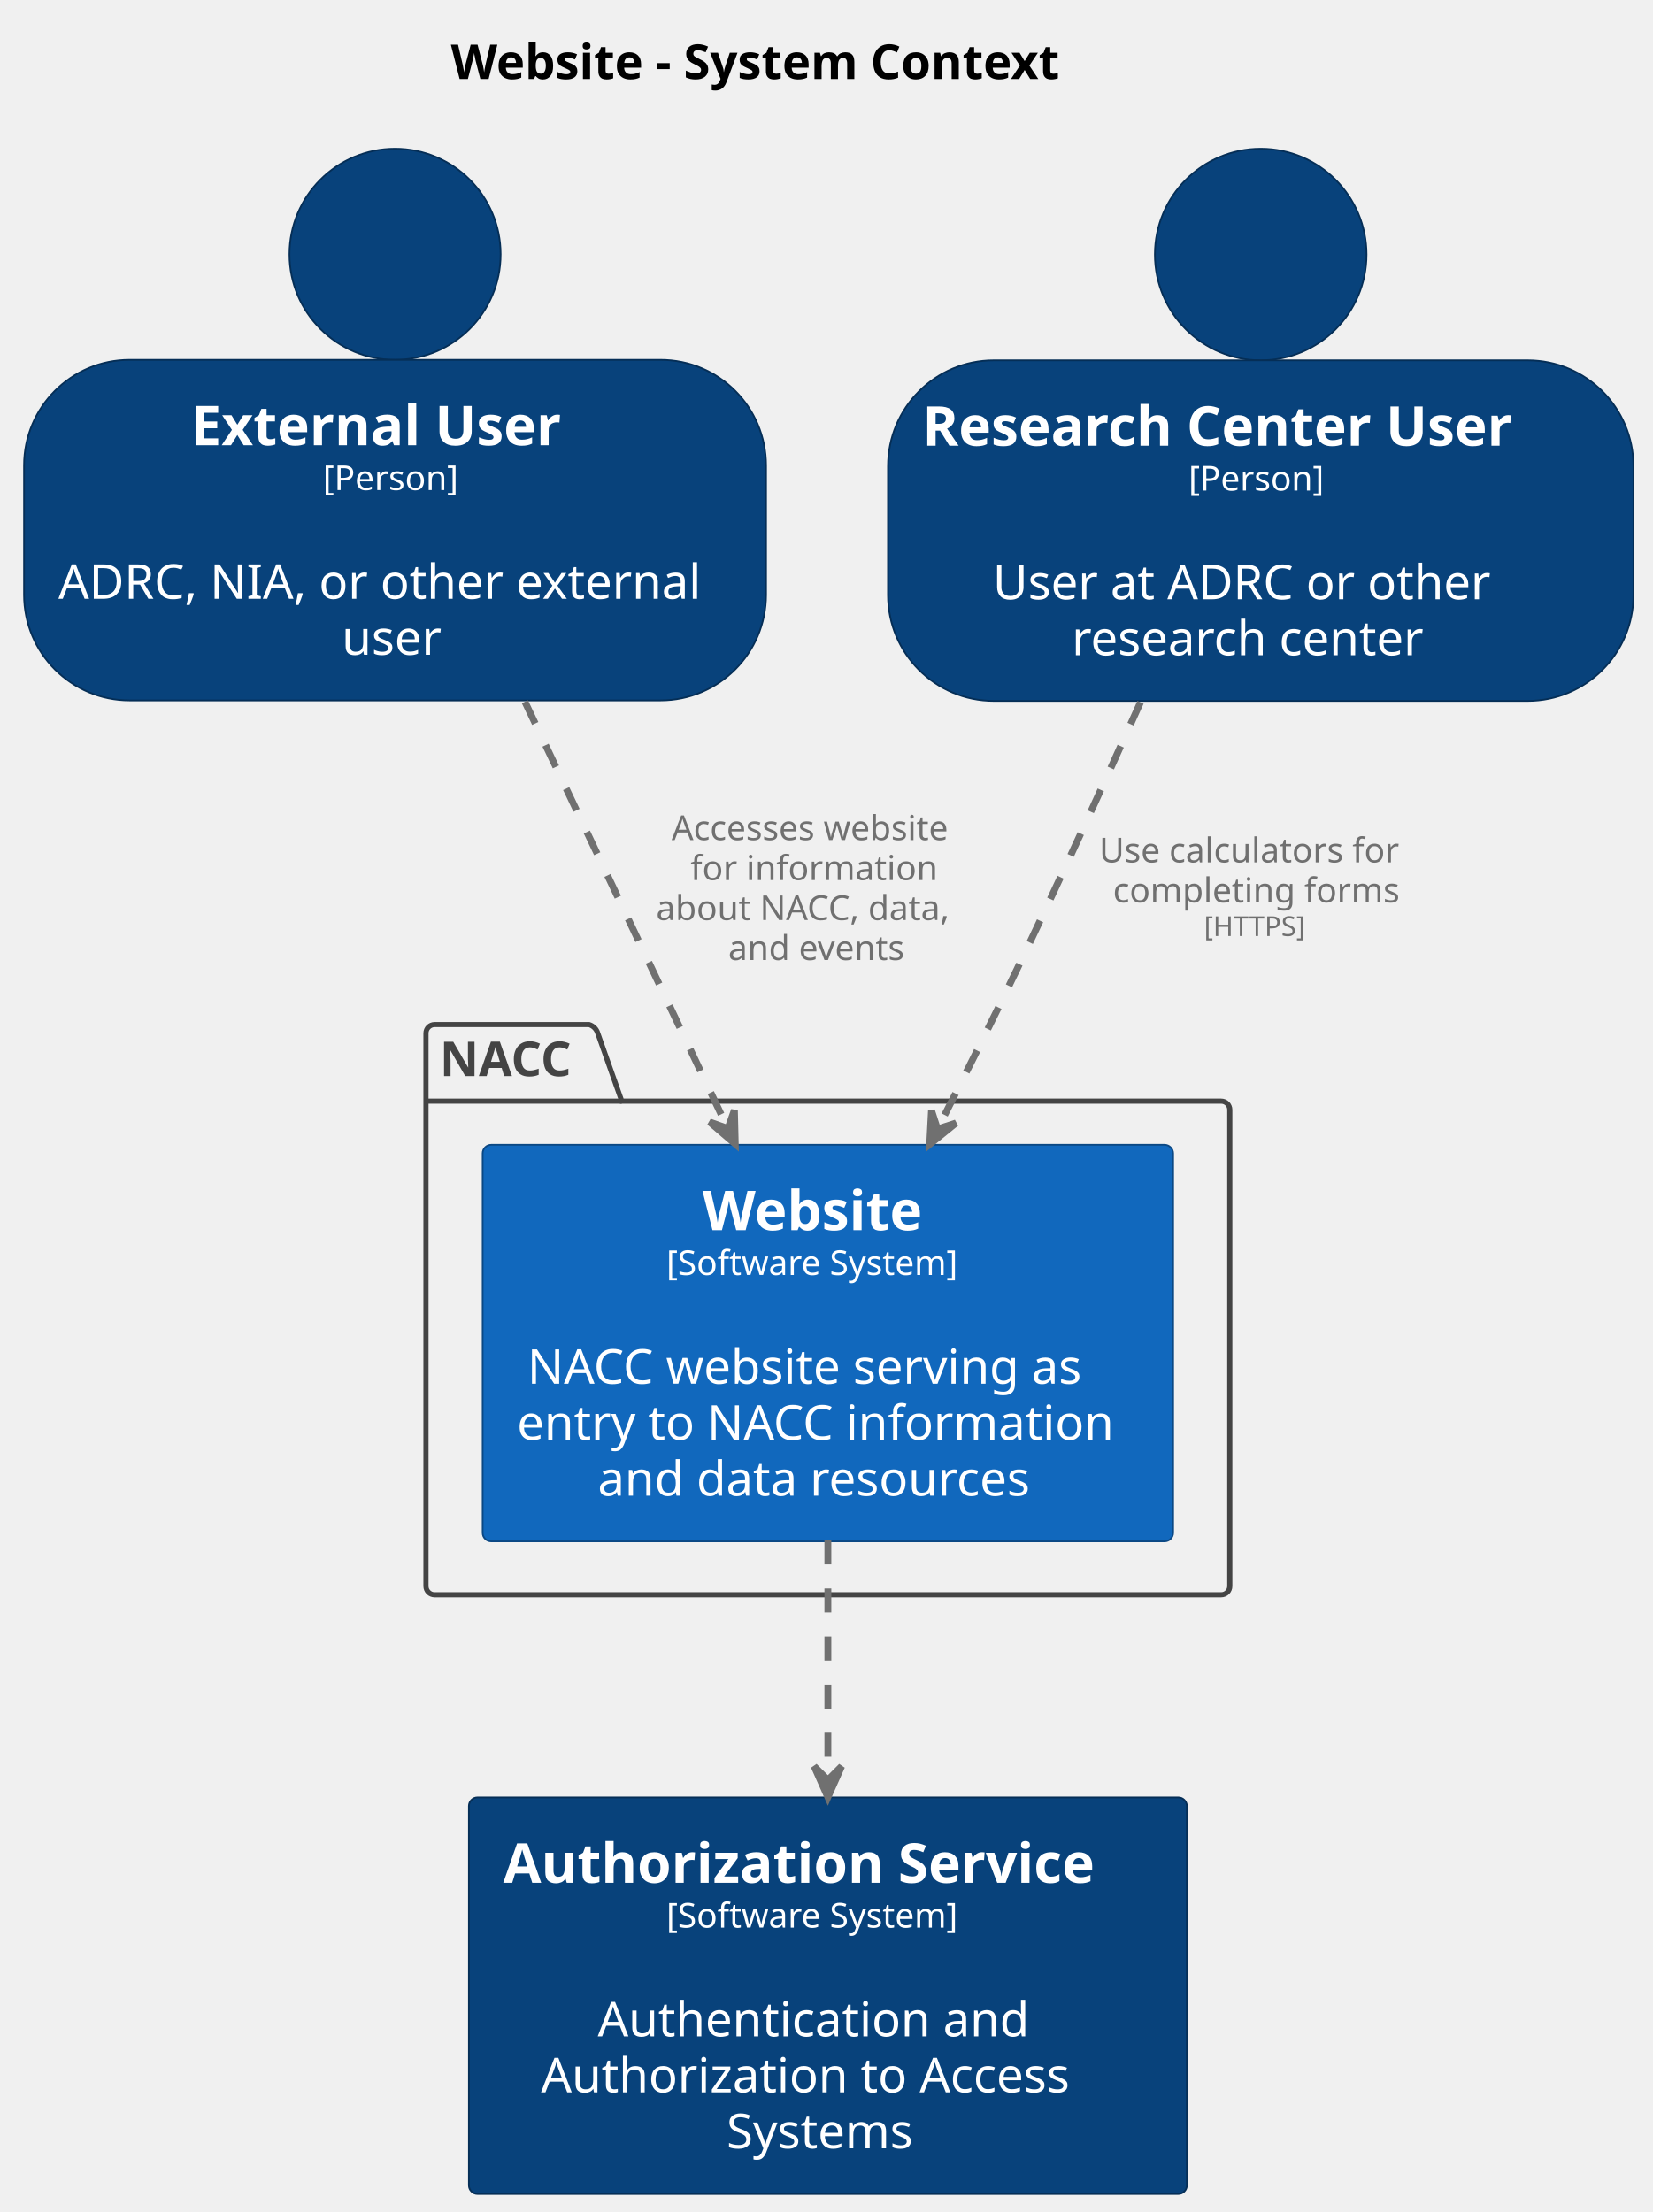
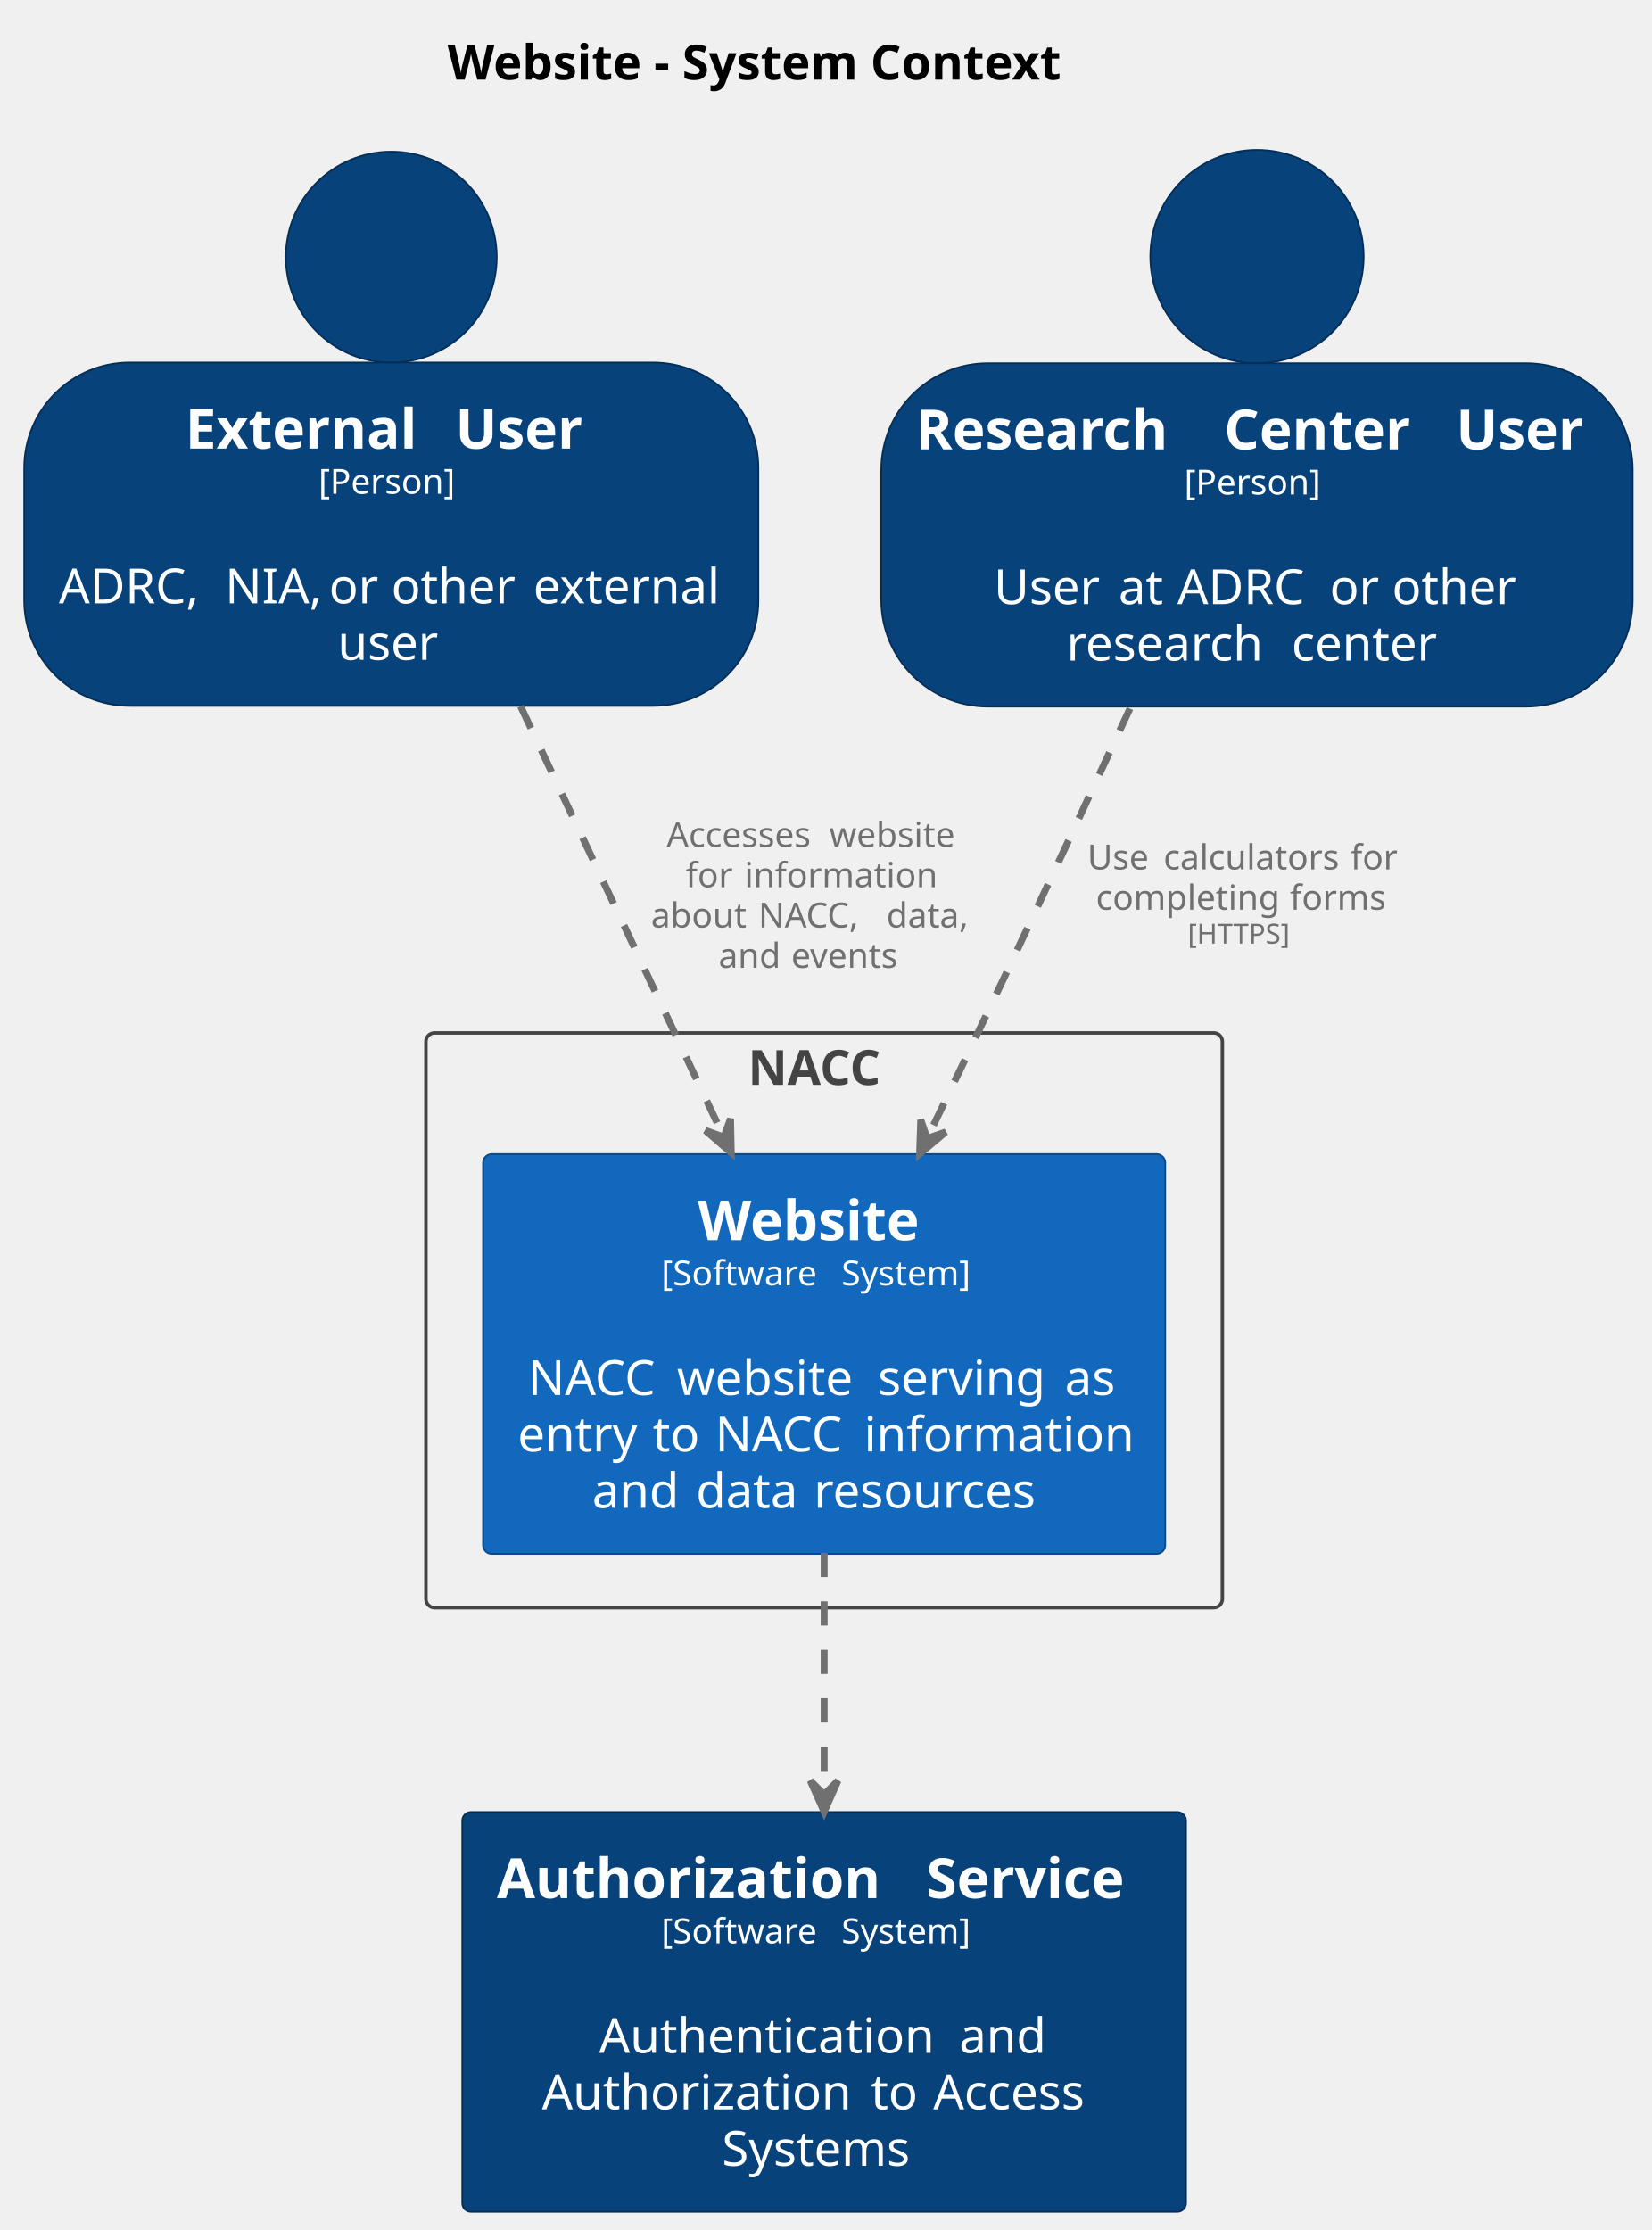
- <svg xmlns="http://www.w3.org/2000/svg" contentStyleType="text/css" height="644px" preserveAspectRatio="none" style="width:481px;height:644px;background:#FFFFFF;" version="1.1" viewBox="0 0 481 644" width="481px" zoomAndPan="magnify">
+ <svg xmlns="http://www.w3.org/2000/svg" contentStyleType="text/css" height="644px" preserveAspectRatio="none" style="width:477px;height:644px;background:#FFFFFF;" version="1.1" viewBox="0 0 477 644" width="477px" zoomAndPan="magnify">
  <defs />
  <g>
-     <rect fill="none" height="26.297" id="_title" style="stroke:none;stroke-width:1.0;" width="215" x="126.25" y="5" />
-     <text fill="#000000" font-family="sans-serif" font-size="14" font-weight="bold" lengthAdjust="spacing" textLength="205" x="131.25" y="22.995">Website - System Context</text>
+     <text fill="#000000" font-family="sans-serif" font-size="14" font-weight="bold" lengthAdjust="spacing" textLength="205" x="129.25" y="22.995">Website - System Context</text>
    <g id="cluster_NACC">
-       <path d="M126.5,298.297 L171.5,298.297 A3.75,3.75 0 0 1 174,300.797 L181,320.594 L355.5,320.594 A2.5,2.5 0 0 1 358,323.094 L358,461.797 A2.5,2.5 0 0 1 355.5,464.297 L126.5,464.297 A2.5,2.5 0 0 1 124,461.797 L124,300.797 A2.5,2.5 0 0 1 126.5,298.297 " fill="none" style="stroke:#444444;stroke-width:1.5;" />
-       <line style="stroke:#444444;stroke-width:1.5;" x1="124" x2="181" y1="320.594" y2="320.594" />
-       <text fill="#444444" font-family="sans-serif" font-size="14" font-weight="bold" lengthAdjust="spacing" textLength="44" x="128" y="313.292">NACC</text>
+       <rect fill="none" height="166" rx="2.5" ry="2.5" style="stroke:#444444;stroke-width:1.0;" width="230" x="123" y="298.297" />
+       <text fill="#444444" font-family="sans-serif" font-size="14" font-weight="bold" lengthAdjust="spacing" textLength="44" x="216" y="313.292">NACC</text>
    </g>
    <g id="elem_Website">
-       <rect fill="#1168BD" height="115.453" rx="2.5" ry="2.5" style="stroke:#0B4884;stroke-width:0.5;" width="201" x="140.5" y="333.297" />
-       <text fill="#FFFFFF" font-family="sans-serif" font-size="16" font-weight="bold" lengthAdjust="spacing" textLength="73" x="204.5" y="358.148">Website</text>
-       <text fill="#FFFFFF" font-family="sans-serif" font-size="10" lengthAdjust="spacing" textLength="94" x="194" y="371.204">[Software System]</text>
-       <text fill="#FFFFFF" font-family="sans-serif" font-size="14" lengthAdjust="spacing" textLength="4" x="239" y="386.558"> </text>
-       <text fill="#FFFFFF" font-family="sans-serif" font-size="14" lengthAdjust="spacing" textLength="171" x="153.5" y="402.854">NACC website serving as</text>
-       <text fill="#FFFFFF" font-family="sans-serif" font-size="14" lengthAdjust="spacing" textLength="177" x="150.5" y="419.151">entry to NACC information</text>
-       <text fill="#FFFFFF" font-family="sans-serif" font-size="14" lengthAdjust="spacing" textLength="134" x="174" y="435.448">and data resources</text>
+       <rect fill="#1168BD" height="115.453" rx="2.5" ry="2.5" style="stroke:#0B4884;stroke-width:0.5;" width="197" x="139.5" y="333.297" />
+       <text fill="#FFFFFF" font-family="sans-serif" font-size="16" font-weight="bold" lengthAdjust="spacing" textLength="73" x="201.5" y="358.148">Website</text>
+       <text fill="#FFFFFF" font-family="sans-serif" font-size="10" lengthAdjust="spacing" textLength="49" x="191" y="371.204">[Software</text>
+       <text fill="#FFFFFF" font-family="sans-serif" font-size="10" lengthAdjust="spacing" textLength="3" x="240" y="371.204"> </text>
+       <text fill="#FFFFFF" font-family="sans-serif" font-size="10" lengthAdjust="spacing" textLength="42" x="243" y="371.204">System]</text>
+       <text fill="#FFFFFF" font-family="sans-serif" font-size="14" lengthAdjust="spacing" textLength="4" x="236" y="386.558"> </text>
+       <text fill="#FFFFFF" font-family="sans-serif" font-size="14" lengthAdjust="spacing" textLength="39" x="152.5" y="402.854">NACC</text>
+       <text fill="#FFFFFF" font-family="sans-serif" font-size="14" lengthAdjust="spacing" textLength="4" x="191.5" y="402.854"> </text>
+       <text fill="#FFFFFF" font-family="sans-serif" font-size="14" lengthAdjust="spacing" textLength="54" x="195.5" y="402.854">website</text>
+       <text fill="#FFFFFF" font-family="sans-serif" font-size="14" lengthAdjust="spacing" textLength="4" x="249.5" y="402.854"> </text>
+       <text fill="#FFFFFF" font-family="sans-serif" font-size="14" lengthAdjust="spacing" textLength="50" x="253.5" y="402.854">serving</text>
+       <text fill="#FFFFFF" font-family="sans-serif" font-size="14" lengthAdjust="spacing" textLength="4" x="303.5" y="402.854"> </text>
+       <text fill="#FFFFFF" font-family="sans-serif" font-size="14" lengthAdjust="spacing" textLength="16" x="307.5" y="402.854">as</text>
+       <text fill="#FFFFFF" font-family="sans-serif" font-size="14" lengthAdjust="spacing" textLength="35" x="149.5" y="419.151">entry</text>
+       <text fill="#FFFFFF" font-family="sans-serif" font-size="14" lengthAdjust="spacing" textLength="4" x="184.5" y="419.151"> </text>
+       <text fill="#FFFFFF" font-family="sans-serif" font-size="14" lengthAdjust="spacing" textLength="14" x="188.5" y="419.151">to</text>
+       <text fill="#FFFFFF" font-family="sans-serif" font-size="14" lengthAdjust="spacing" textLength="4" x="202.5" y="419.151"> </text>
+       <text fill="#FFFFFF" font-family="sans-serif" font-size="14" lengthAdjust="spacing" textLength="39" x="206.5" y="419.151">NACC</text>
+       <text fill="#FFFFFF" font-family="sans-serif" font-size="14" lengthAdjust="spacing" textLength="4" x="245.5" y="419.151"> </text>
+       <text fill="#FFFFFF" font-family="sans-serif" font-size="14" lengthAdjust="spacing" textLength="77" x="249.5" y="419.151">information</text>
+       <text fill="#FFFFFF" font-family="sans-serif" font-size="14" lengthAdjust="spacing" textLength="26" x="171" y="435.448">and</text>
+       <text fill="#FFFFFF" font-family="sans-serif" font-size="14" lengthAdjust="spacing" textLength="4" x="197" y="435.448"> </text>
+       <text fill="#FFFFFF" font-family="sans-serif" font-size="14" lengthAdjust="spacing" textLength="30" x="201" y="435.448">data</text>
+       <text fill="#FFFFFF" font-family="sans-serif" font-size="14" lengthAdjust="spacing" textLength="4" x="231" y="435.448"> </text>
+       <text fill="#FFFFFF" font-family="sans-serif" font-size="14" lengthAdjust="spacing" textLength="70" x="235" y="435.448">resources</text>
    </g>
    <g id="elem_AuthorizationService">
-       <rect fill="#08427B" height="115.453" rx="2.5" ry="2.5" style="stroke:#052E56;stroke-width:0.5;" width="209" x="136.5" y="523.297" />
-       <text fill="#FFFFFF" font-family="sans-serif" font-size="16" font-weight="bold" lengthAdjust="spacing" textLength="189" x="146.5" y="548.148">Authorization Service</text>
-       <text fill="#FFFFFF" font-family="sans-serif" font-size="10" lengthAdjust="spacing" textLength="94" x="194" y="561.204">[Software System]</text>
-       <text fill="#FFFFFF" font-family="sans-serif" font-size="14" lengthAdjust="spacing" textLength="4" x="239" y="576.558"> </text>
-       <text fill="#FFFFFF" font-family="sans-serif" font-size="14" lengthAdjust="spacing" textLength="130" x="174" y="592.855">Authentication and</text>
-       <text fill="#FFFFFF" font-family="sans-serif" font-size="14" lengthAdjust="spacing" textLength="163" x="157.5" y="609.151">Authorization to Access</text>
-       <text fill="#FFFFFF" font-family="sans-serif" font-size="14" lengthAdjust="spacing" textLength="59" x="211.5" y="625.448">Systems</text>
+       <rect fill="#08427B" height="115.453" rx="2.5" ry="2.5" style="stroke:#052E56;stroke-width:0.5;" width="209" x="133.5" y="523.297" />
+       <text fill="#FFFFFF" font-family="sans-serif" font-size="16" font-weight="bold" lengthAdjust="spacing" textLength="118" x="143.5" y="548.148">Authorization</text>
+       <text fill="#FFFFFF" font-family="sans-serif" font-size="16" font-weight="bold" lengthAdjust="spacing" textLength="6" x="261.5" y="548.148"> </text>
+       <text fill="#FFFFFF" font-family="sans-serif" font-size="16" font-weight="bold" lengthAdjust="spacing" textLength="65" x="267.5" y="548.148">Service</text>
+       <text fill="#FFFFFF" font-family="sans-serif" font-size="10" lengthAdjust="spacing" textLength="49" x="191" y="561.204">[Software</text>
+       <text fill="#FFFFFF" font-family="sans-serif" font-size="10" lengthAdjust="spacing" textLength="3" x="240" y="561.204"> </text>
+       <text fill="#FFFFFF" font-family="sans-serif" font-size="10" lengthAdjust="spacing" textLength="42" x="243" y="561.204">System]</text>
+       <text fill="#FFFFFF" font-family="sans-serif" font-size="14" lengthAdjust="spacing" textLength="4" x="236" y="576.558"> </text>
+       <text fill="#FFFFFF" font-family="sans-serif" font-size="14" lengthAdjust="spacing" textLength="100" x="173" y="592.855">Authentication</text>
+       <text fill="#FFFFFF" font-family="sans-serif" font-size="14" lengthAdjust="spacing" textLength="4" x="273" y="592.855"> </text>
+       <text fill="#FFFFFF" font-family="sans-serif" font-size="14" lengthAdjust="spacing" textLength="26" x="277" y="592.855">and</text>
+       <text fill="#FFFFFF" font-family="sans-serif" font-size="14" lengthAdjust="spacing" textLength="91" x="156.5" y="609.151">Authorization</text>
+       <text fill="#FFFFFF" font-family="sans-serif" font-size="14" lengthAdjust="spacing" textLength="4" x="247.5" y="609.151"> </text>
+       <text fill="#FFFFFF" font-family="sans-serif" font-size="14" lengthAdjust="spacing" textLength="14" x="251.5" y="609.151">to</text>
+       <text fill="#FFFFFF" font-family="sans-serif" font-size="14" lengthAdjust="spacing" textLength="4" x="265.5" y="609.151"> </text>
+       <text fill="#FFFFFF" font-family="sans-serif" font-size="14" lengthAdjust="spacing" textLength="50" x="269.5" y="609.151">Access</text>
+       <text fill="#FFFFFF" font-family="sans-serif" font-size="14" lengthAdjust="spacing" textLength="59" x="208.5" y="625.448">Systems</text>
    </g>
    <g id="elem_ExternalUser">
-       <ellipse cx="115" cy="74.03" fill="#08427B" rx="30.733" ry="30.733" style="stroke:#052E56;stroke-width:0.5;" />
-       <rect fill="#08427B" height="99.156" rx="30.733" ry="30.733" style="stroke:#052E56;stroke-width:0.5;" width="216" x="7" y="104.763" />
-       <text fill="#FFFFFF" font-family="sans-serif" font-size="16" font-weight="bold" lengthAdjust="spacing" textLength="119" x="55.5" y="129.615">External User</text>
-       <text fill="#FFFFFF" font-family="sans-serif" font-size="10" lengthAdjust="spacing" textLength="42" x="94" y="142.67">[Person]</text>
-       <text fill="#FFFFFF" font-family="sans-serif" font-size="14" lengthAdjust="spacing" textLength="4" x="113" y="158.024"> </text>
-       <text fill="#FFFFFF" font-family="sans-serif" font-size="14" lengthAdjust="spacing" textLength="192" x="17" y="174.321">ADRC, NIA, or other external</text>
-       <text fill="#FFFFFF" font-family="sans-serif" font-size="14" lengthAdjust="spacing" textLength="31" x="99.5" y="190.618">user</text>
+       <ellipse cx="113" cy="74.244" fill="#08427B" rx="30.447" ry="30.447" style="stroke:#052E56;stroke-width:0.5;" />
+       <rect fill="#08427B" height="99.156" rx="30.447" ry="30.447" style="stroke:#052E56;stroke-width:0.5;" width="212" x="7" y="104.691" />
+       <text fill="#FFFFFF" font-family="sans-serif" font-size="16" font-weight="bold" lengthAdjust="spacing" textLength="72" x="53.5" y="129.543">External</text>
+       <text fill="#FFFFFF" font-family="sans-serif" font-size="16" font-weight="bold" lengthAdjust="spacing" textLength="6" x="125.5" y="129.543"> </text>
+       <text fill="#FFFFFF" font-family="sans-serif" font-size="16" font-weight="bold" lengthAdjust="spacing" textLength="41" x="131.5" y="129.543">User</text>
+       <text fill="#FFFFFF" font-family="sans-serif" font-size="10" lengthAdjust="spacing" textLength="42" x="92" y="142.599">[Person]</text>
+       <text fill="#FFFFFF" font-family="sans-serif" font-size="14" lengthAdjust="spacing" textLength="4" x="111" y="157.952"> </text>
+       <text fill="#FFFFFF" font-family="sans-serif" font-size="14" lengthAdjust="spacing" textLength="44" x="17" y="174.249">ADRC,</text>
+       <text fill="#FFFFFF" font-family="sans-serif" font-size="14" lengthAdjust="spacing" textLength="4" x="61" y="174.249"> </text>
+       <text fill="#FFFFFF" font-family="sans-serif" font-size="14" lengthAdjust="spacing" textLength="26" x="65" y="174.249">NIA,</text>
+       <text fill="#FFFFFF" font-family="sans-serif" font-size="14" lengthAdjust="spacing" textLength="4" x="91" y="174.249"> </text>
+       <text fill="#FFFFFF" font-family="sans-serif" font-size="14" lengthAdjust="spacing" textLength="14" x="95" y="174.249">or</text>
+       <text fill="#FFFFFF" font-family="sans-serif" font-size="14" lengthAdjust="spacing" textLength="4" x="109" y="174.249"> </text>
+       <text fill="#FFFFFF" font-family="sans-serif" font-size="14" lengthAdjust="spacing" textLength="37" x="113" y="174.249">other</text>
+       <text fill="#FFFFFF" font-family="sans-serif" font-size="14" lengthAdjust="spacing" textLength="4" x="150" y="174.249"> </text>
+       <text fill="#FFFFFF" font-family="sans-serif" font-size="14" lengthAdjust="spacing" textLength="55" x="154" y="174.249">external</text>
+       <text fill="#FFFFFF" font-family="sans-serif" font-size="14" lengthAdjust="spacing" textLength="31" x="97.5" y="190.546">user</text>
    </g>
    <g id="elem_ResearchCenterUser">
-       <ellipse cx="367" cy="74.101" fill="#08427B" rx="30.804" ry="30.804" style="stroke:#052E56;stroke-width:0.5;" />
-       <rect fill="#08427B" height="99.156" rx="30.804" ry="30.804" style="stroke:#052E56;stroke-width:0.5;" width="217" x="258.5" y="104.905" />
-       <text fill="#FFFFFF" font-family="sans-serif" font-size="16" font-weight="bold" lengthAdjust="spacing" textLength="197" x="268.5" y="129.757">Research Center User</text>
-       <text fill="#FFFFFF" font-family="sans-serif" font-size="10" lengthAdjust="spacing" textLength="42" x="346" y="142.812">[Person]</text>
-       <text fill="#FFFFFF" font-family="sans-serif" font-size="14" lengthAdjust="spacing" textLength="4" x="365" y="158.166"> </text>
-       <text fill="#FFFFFF" font-family="sans-serif" font-size="14" lengthAdjust="spacing" textLength="152" x="289" y="174.463">User at ADRC or other</text>
-       <text fill="#FFFFFF" font-family="sans-serif" font-size="14" lengthAdjust="spacing" textLength="110" x="312" y="190.76">research center</text>
+       <ellipse cx="363" cy="74.101" fill="#08427B" rx="30.804" ry="30.804" style="stroke:#052E56;stroke-width:0.5;" />
+       <rect fill="#08427B" height="99.156" rx="30.804" ry="30.804" style="stroke:#052E56;stroke-width:0.5;" width="217" x="254.5" y="104.905" />
+       <text fill="#FFFFFF" font-family="sans-serif" font-size="16" font-weight="bold" lengthAdjust="spacing" textLength="83" x="264.5" y="129.757">Research</text>
+       <text fill="#FFFFFF" font-family="sans-serif" font-size="16" font-weight="bold" lengthAdjust="spacing" textLength="6" x="347.5" y="129.757"> </text>
+       <text fill="#FFFFFF" font-family="sans-serif" font-size="16" font-weight="bold" lengthAdjust="spacing" textLength="61" x="353.5" y="129.757">Center</text>
+       <text fill="#FFFFFF" font-family="sans-serif" font-size="16" font-weight="bold" lengthAdjust="spacing" textLength="6" x="414.5" y="129.757"> </text>
+       <text fill="#FFFFFF" font-family="sans-serif" font-size="16" font-weight="bold" lengthAdjust="spacing" textLength="41" x="420.5" y="129.757">User</text>
+       <text fill="#FFFFFF" font-family="sans-serif" font-size="10" lengthAdjust="spacing" textLength="42" x="342" y="142.812">[Person]</text>
+       <text fill="#FFFFFF" font-family="sans-serif" font-size="14" lengthAdjust="spacing" textLength="4" x="361" y="158.166"> </text>
+       <text fill="#FFFFFF" font-family="sans-serif" font-size="14" lengthAdjust="spacing" textLength="32" x="287" y="174.463">User</text>
+       <text fill="#FFFFFF" font-family="sans-serif" font-size="14" lengthAdjust="spacing" textLength="4" x="319" y="174.463"> </text>
+       <text fill="#FFFFFF" font-family="sans-serif" font-size="14" lengthAdjust="spacing" textLength="13" x="323" y="174.463">at</text>
+       <text fill="#FFFFFF" font-family="sans-serif" font-size="14" lengthAdjust="spacing" textLength="4" x="336" y="174.463"> </text>
+       <text fill="#FFFFFF" font-family="sans-serif" font-size="14" lengthAdjust="spacing" textLength="40" x="340" y="174.463">ADRC</text>
+       <text fill="#FFFFFF" font-family="sans-serif" font-size="14" lengthAdjust="spacing" textLength="4" x="380" y="174.463"> </text>
+       <text fill="#FFFFFF" font-family="sans-serif" font-size="14" lengthAdjust="spacing" textLength="14" x="384" y="174.463">or</text>
+       <text fill="#FFFFFF" font-family="sans-serif" font-size="14" lengthAdjust="spacing" textLength="4" x="398" y="174.463"> </text>
+       <text fill="#FFFFFF" font-family="sans-serif" font-size="14" lengthAdjust="spacing" textLength="37" x="402" y="174.463">other</text>
+       <text fill="#FFFFFF" font-family="sans-serif" font-size="14" lengthAdjust="spacing" textLength="61" x="308" y="190.76">research</text>
+       <text fill="#FFFFFF" font-family="sans-serif" font-size="14" lengthAdjust="spacing" textLength="4" x="369" y="190.76"> </text>
+       <text fill="#FFFFFF" font-family="sans-serif" font-size="14" lengthAdjust="spacing" textLength="45" x="373" y="190.76">center</text>
    </g>
    <g id="link_Website_AuthorizationService">
-       <path d="M241,448.457 C241,470.467 241,495.747 241,518.207 " fill="none" id="Website-to-AuthorizationService" style="stroke:#707070;stroke-width:2.0;stroke-dasharray:7.0,7.0;" />
-       <polygon fill="#707070" points="241,523.247,245,514.247,241,518.247,237,514.247,241,523.247" style="stroke:#707070;stroke-width:2.0;" />
-       <text fill="#000000" font-family="sans-serif" font-size="10" lengthAdjust="spacing" textLength="3" x="242" y="490.579"> </text>
+       <path d="M238,448.457 C238,470.467 238,495.747 238,518.207 " fill="none" id="Website-to-AuthorizationService" style="stroke:#707070;stroke-width:2.0;stroke-dasharray:7.0,7.0;" />
+       <polygon fill="#707070" points="238,523.247,242,514.247,238,518.247,234,514.247,238,523.247" style="stroke:#707070;stroke-width:2.0;" />
+       <text fill="#000000" font-family="sans-serif" font-size="10" lengthAdjust="spacing" textLength="3" x="239" y="490.579"> </text>
    </g>
    <g id="link_ExternalUser_Website">
-       <path d="M152.8,204.307 C171.67,243.987 194.15,291.267 211.7,328.167 " fill="none" id="ExternalUser-to-Website" style="stroke:#707070;stroke-width:2.0;stroke-dasharray:7.0,7.0;" />
-       <polygon fill="#707070" points="214.03,333.067,213.784,323.221,211.886,328.55,206.557,326.652,214.03,333.067" style="stroke:#707070;stroke-width:2.0;" />
-       <text fill="#707070" font-family="sans-serif" font-size="10" lengthAdjust="spacing" textLength="84" x="195.5" y="244.579">Accesses website</text>
-       <text fill="#707070" font-family="sans-serif" font-size="10" lengthAdjust="spacing" textLength="73" x="201" y="256.22">for information</text>
-       <text fill="#707070" font-family="sans-serif" font-size="10" lengthAdjust="spacing" textLength="93" x="191" y="267.86">about NACC, data,</text>
-       <text fill="#707070" font-family="sans-serif" font-size="10" lengthAdjust="spacing" textLength="54" x="212" y="279.501">and events</text>
+       <path d="M150.33,203.947 C169.06,243.647 191.41,291.017 208.85,327.997 " fill="none" id="ExternalUser-to-Website" style="stroke:#707070;stroke-width:2.0;stroke-dasharray:7.0,7.0;" />
+       <polygon fill="#707070" points="211.17,332.917,210.962,323.07,209.043,328.392,203.721,326.473,211.17,332.917" style="stroke:#707070;stroke-width:2.0;" />
+       <text fill="#707070" font-family="sans-serif" font-size="10" lengthAdjust="spacing" textLength="44" x="192.5" y="244.579">Accesses</text>
+       <text fill="#707070" font-family="sans-serif" font-size="10" lengthAdjust="spacing" textLength="3" x="236.5" y="244.579"> </text>
+       <text fill="#707070" font-family="sans-serif" font-size="10" lengthAdjust="spacing" textLength="37" x="239.5" y="244.579">website</text>
+       <text fill="#707070" font-family="sans-serif" font-size="10" lengthAdjust="spacing" textLength="14" x="198" y="256.22">for</text>
+       <text fill="#707070" font-family="sans-serif" font-size="10" lengthAdjust="spacing" textLength="3" x="212" y="256.22"> </text>
+       <text fill="#707070" font-family="sans-serif" font-size="10" lengthAdjust="spacing" textLength="56" x="215" y="256.22">information</text>
+       <text fill="#707070" font-family="sans-serif" font-size="10" lengthAdjust="spacing" textLength="28" x="188" y="267.86">about</text>
+       <text fill="#707070" font-family="sans-serif" font-size="10" lengthAdjust="spacing" textLength="3" x="216" y="267.86"> </text>
+       <text fill="#707070" font-family="sans-serif" font-size="10" lengthAdjust="spacing" textLength="34" x="219" y="267.86">NACC,</text>
+       <text fill="#707070" font-family="sans-serif" font-size="10" lengthAdjust="spacing" textLength="3" x="253" y="267.86"> </text>
+       <text fill="#707070" font-family="sans-serif" font-size="10" lengthAdjust="spacing" textLength="25" x="256" y="267.86">data,</text>
+       <text fill="#707070" font-family="sans-serif" font-size="10" lengthAdjust="spacing" textLength="18" x="207.5" y="279.501">and</text>
+       <text fill="#707070" font-family="sans-serif" font-size="10" lengthAdjust="spacing" textLength="3" x="225.5" y="279.501"> </text>
+       <text fill="#707070" font-family="sans-serif" font-size="10" lengthAdjust="spacing" textLength="33" x="228.5" y="279.501">events</text>
    </g>
    <g id="link_ResearchCenterUser_Website">
-       <path d="M332,204.467 C320.76,229.497 308.09,257.157 296,282.297 C288.75,297.367 280.69,313.477 273.01,328.517 " fill="none" id="ResearchCenterUser-to-Website" style="stroke:#707070;stroke-width:2.0;stroke-dasharray:7.0,7.0;" />
-       <polygon fill="#707070" points="270.64,333.157,278.29,326.954,272.91,328.702,271.163,323.322,270.64,333.157" style="stroke:#707070;stroke-width:2.0;" />
-       <text fill="#707070" font-family="sans-serif" font-size="10" lengthAdjust="spacing" textLength="90" x="320" y="251.079">Use calculators for</text>
-       <text fill="#707070" font-family="sans-serif" font-size="10" lengthAdjust="spacing" textLength="85" x="324" y="262.72">completing forms</text>
-       <text fill="#707070" font-family="sans-serif" font-size="8" lengthAdjust="spacing" textLength="32" x="350.5" y="272.504">[HTTPS]</text>
+       <path d="M326.31,204.637 C314.77,229.547 301.93,257.097 290,282.297 C282.88,297.327 275.12,313.487 267.82,328.597 " fill="none" id="ResearchCenterUser-to-Website" style="stroke:#707070;stroke-width:2.0;stroke-dasharray:7.0,7.0;" />
+       <polygon fill="#707070" points="265.57,333.257,273.1,326.909,267.755,328.759,265.904,323.414,265.57,333.257" style="stroke:#707070;stroke-width:2.0;" />
+       <text fill="#707070" font-family="sans-serif" font-size="10" lengthAdjust="spacing" textLength="19" x="314" y="251.079">Use</text>
+       <text fill="#707070" font-family="sans-serif" font-size="10" lengthAdjust="spacing" textLength="3" x="333" y="251.079"> </text>
+       <text fill="#707070" font-family="sans-serif" font-size="10" lengthAdjust="spacing" textLength="51" x="336" y="251.079">calculators</text>
+       <text fill="#707070" font-family="sans-serif" font-size="10" lengthAdjust="spacing" textLength="3" x="387" y="251.079"> </text>
+       <text fill="#707070" font-family="sans-serif" font-size="10" lengthAdjust="spacing" textLength="14" x="390" y="251.079">for</text>
+       <text fill="#707070" font-family="sans-serif" font-size="10" lengthAdjust="spacing" textLength="53" x="316.5" y="262.72">completing</text>
+       <text fill="#707070" font-family="sans-serif" font-size="10" lengthAdjust="spacing" textLength="3" x="369.5" y="262.72"> </text>
+       <text fill="#707070" font-family="sans-serif" font-size="10" lengthAdjust="spacing" textLength="29" x="372.5" y="262.72">forms</text>
+       <text fill="#707070" font-family="sans-serif" font-size="8" lengthAdjust="spacing" textLength="32" x="343" y="272.504">[HTTPS]</text>
    </g>
  </g>
</svg>
